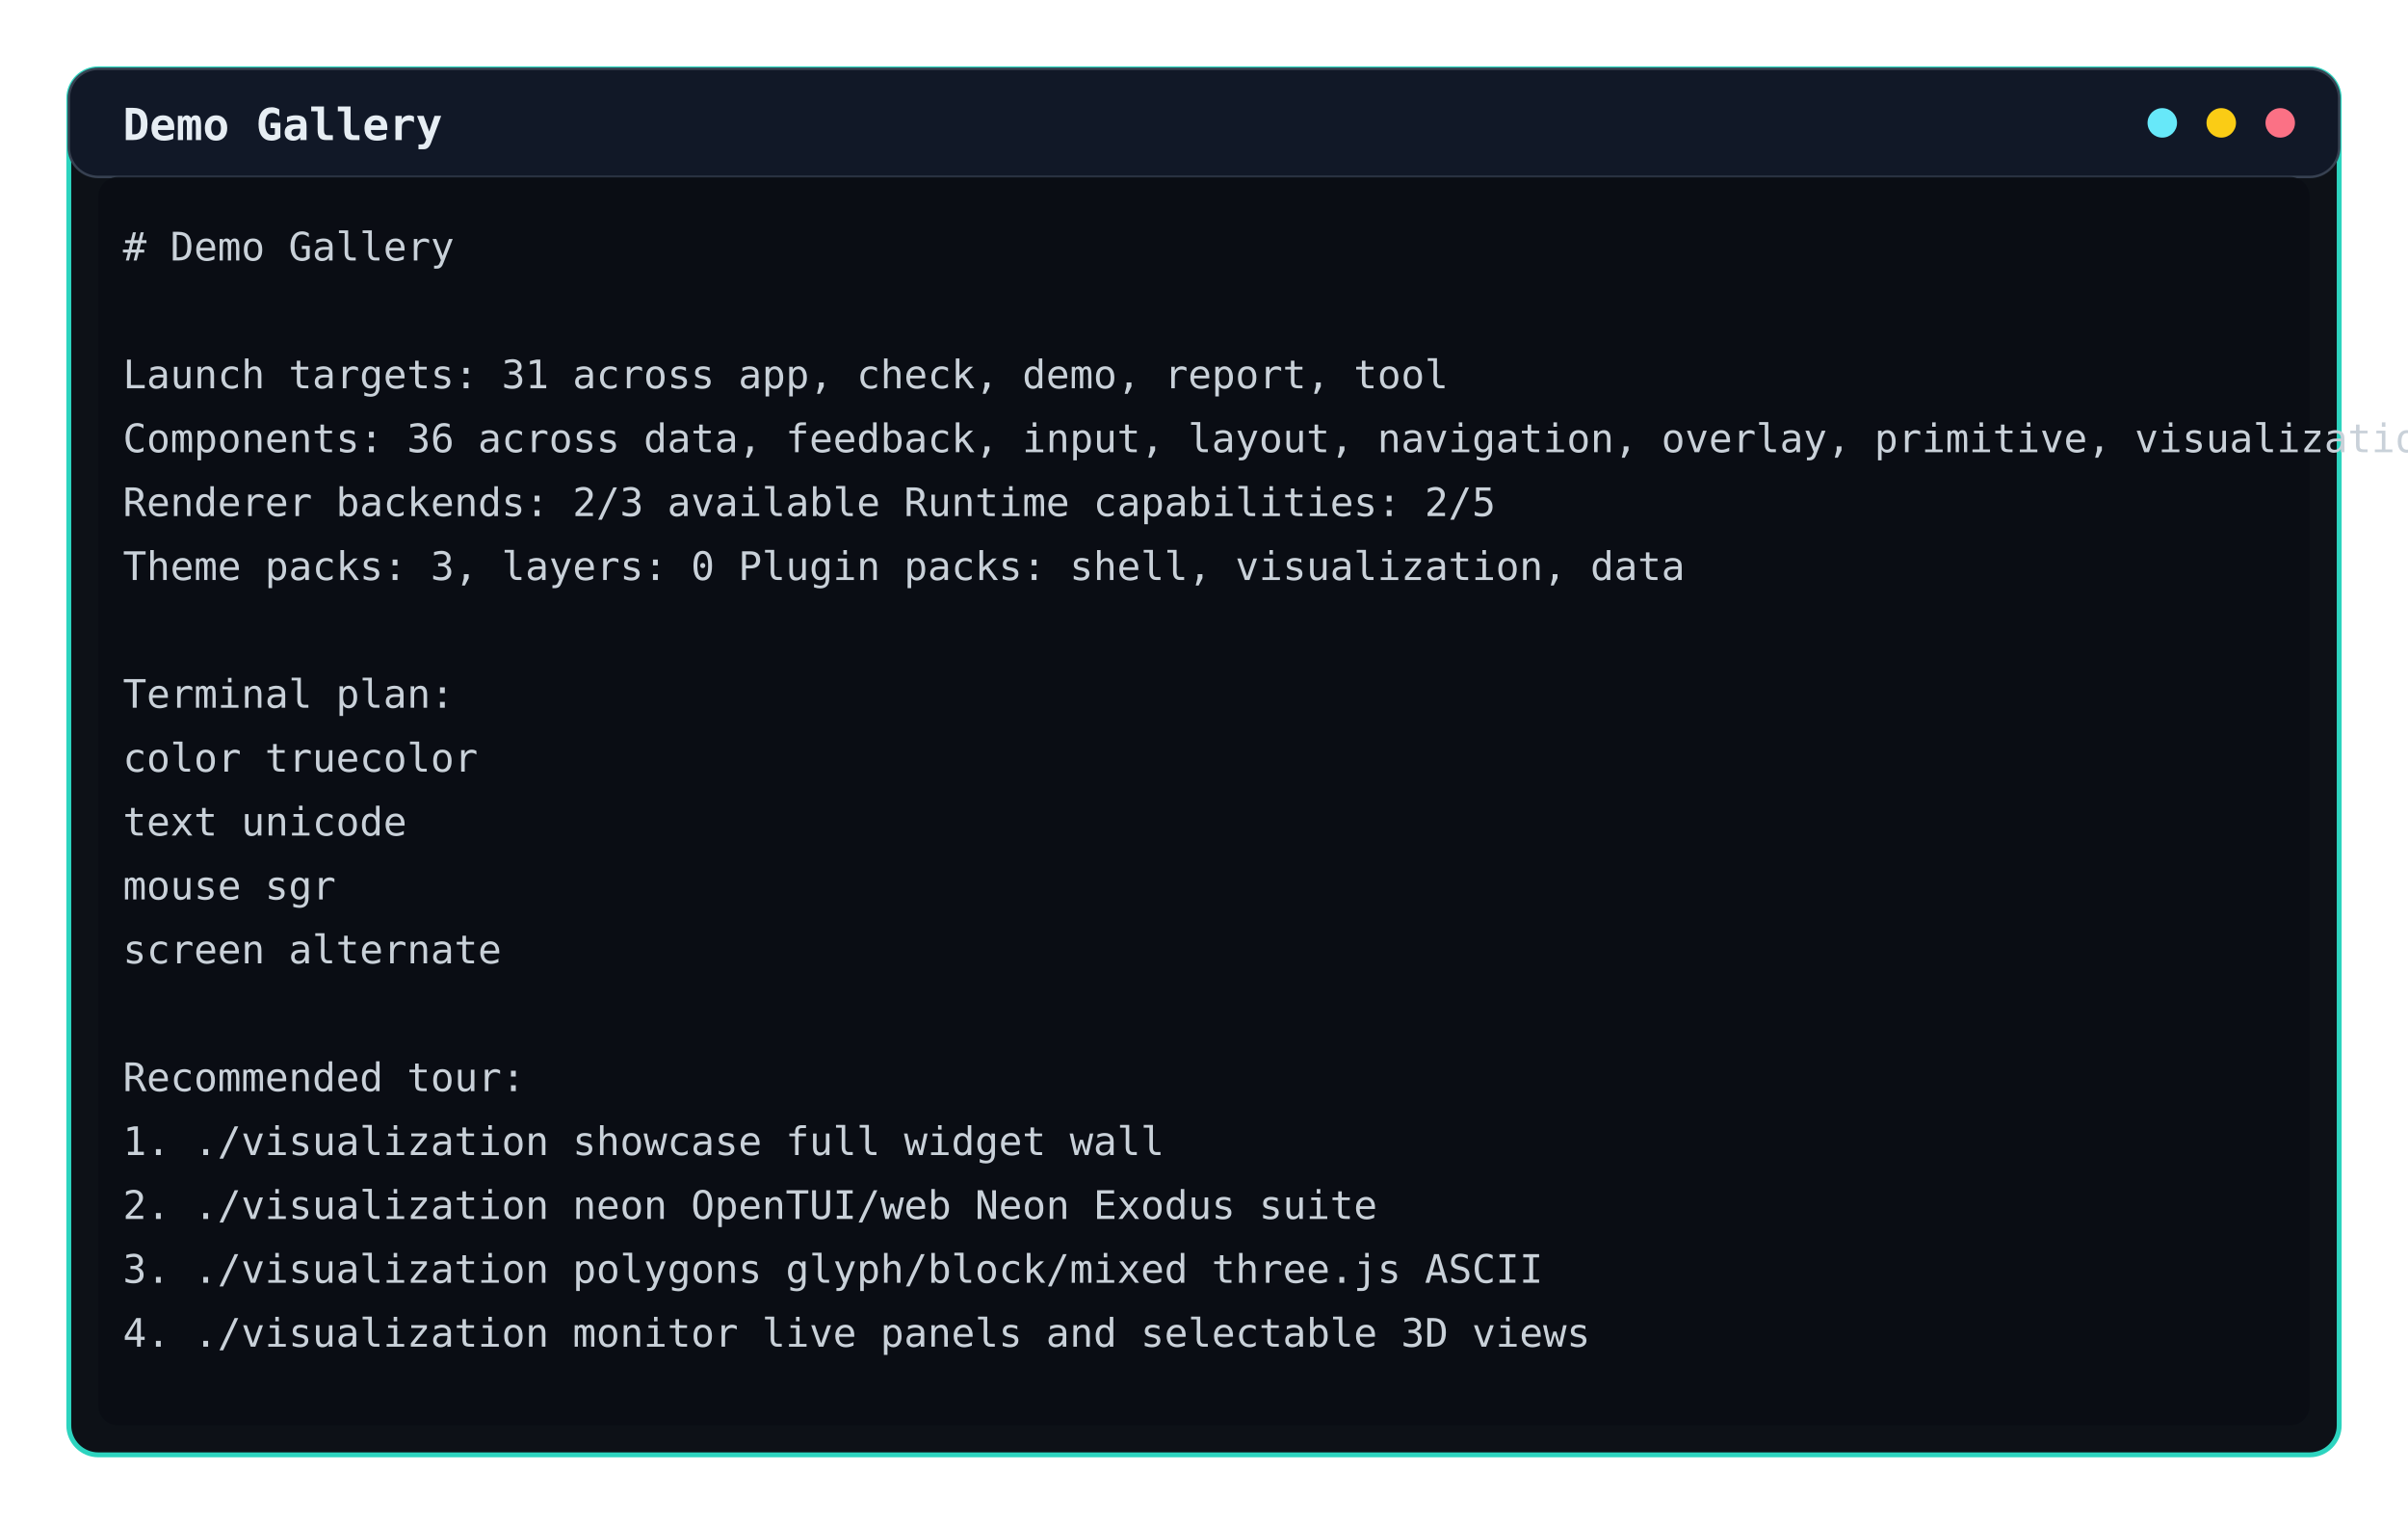
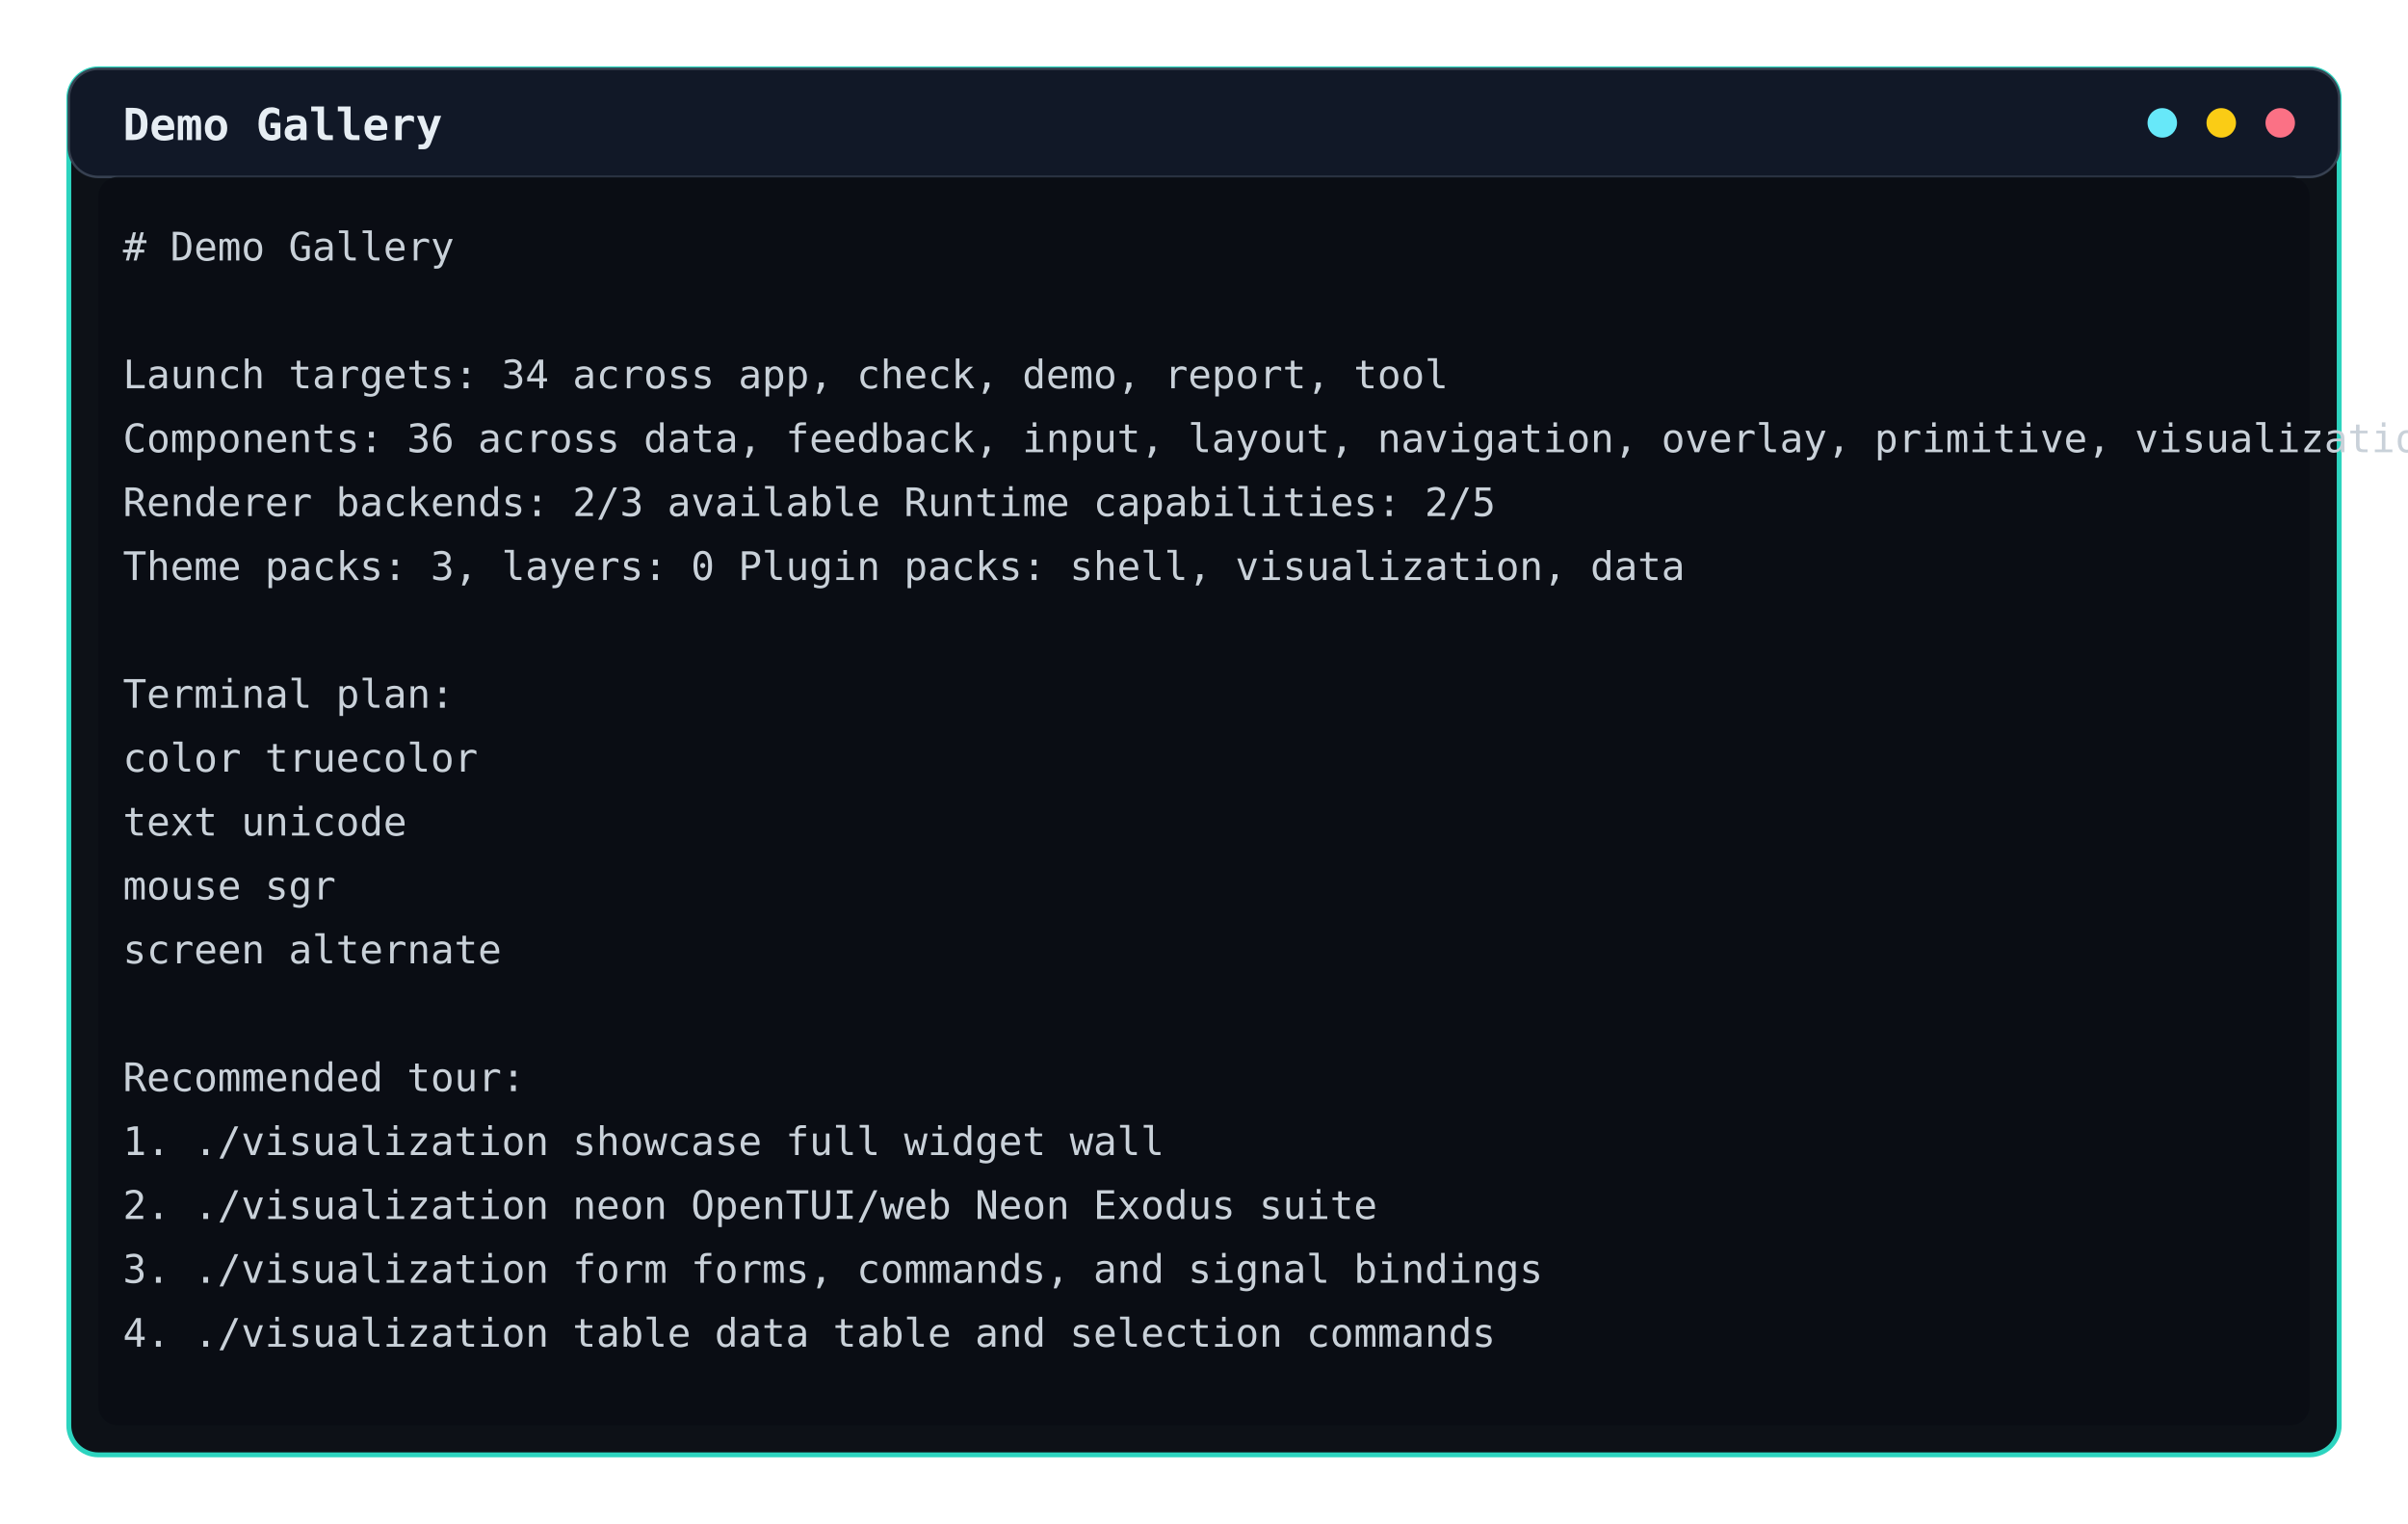
<svg xmlns="http://www.w3.org/2000/svg" width="980" height="620" viewBox="0 0 980 620" role="img" aria-label="Demo Gallery terminal screenshot">
  <style>svg{background:#06080d}.frame{fill:#0d1117;stroke:#2dd4bf;stroke-width:2}.title{fill:#e6edf3;font:700 18px ui-monospace,SFMono-Regular,Menlo,Consolas,monospace}.term{fill:#c9d1d9;font:16px ui-monospace,SFMono-Regular,Menlo,Consolas,monospace}.accent{fill:#67e8f9}.bar{fill:#111827;stroke:#374151}</style>
  <rect x="28" y="28" width="924" height="564" rx="12" class="frame" />
  <rect x="28" y="28" width="924" height="44" rx="12" class="bar" />
  <text x="50" y="57" class="title">Demo Gallery</text>
  <circle cx="880" cy="50" r="6" class="accent" />
  <circle cx="904" cy="50" r="6" fill="#facc15" />
  <circle cx="928" cy="50" r="6" fill="#fb7185" />
  <rect x="40" y="72" width="900" height="508" rx="8" fill="#090d14" opacity="0.86" />
  <text x="50" y="106" class="term"># Demo Gallery</text>
  <text x="50" y="132" class="term" />
-   <text x="50" y="158" class="term">Launch targets: 31 across app, check, demo, report, tool</text>
+   <text x="50" y="158" class="term">Launch targets: 34 across app, check, demo, report, tool</text>
  <text x="50" y="184" class="term">Components: 36 across data, feedback, input, layout, navigation, overlay, primitive, visualization</text>
  <text x="50" y="210" class="term">Renderer backends: 2/3 available       Runtime capabilities: 2/5</text>
  <text x="50" y="236" class="term">Theme packs: 3, layers: 0              Plugin packs: shell, visualization, data</text>
  <text x="50" y="262" class="term" />
  <text x="50" y="288" class="term">Terminal plan:</text>
  <text x="50" y="314" class="term">color    truecolor</text>
  <text x="50" y="340" class="term">text     unicode</text>
  <text x="50" y="366" class="term">mouse    sgr</text>
  <text x="50" y="392" class="term">screen   alternate</text>
  <text x="50" y="418" class="term" />
  <text x="50" y="444" class="term">Recommended tour:</text>
  <text x="50" y="470" class="term">1. ./visualization showcase      full widget wall</text>
  <text x="50" y="496" class="term">2. ./visualization neon         OpenTUI/web Neon Exodus suite</text>
-   <text x="50" y="522" class="term">3. ./visualization polygons      glyph/block/mixed three.js ASCII</text>
-   <text x="50" y="548" class="term">4. ./visualization monitor       live panels and selectable 3D views</text>
+   <text x="50" y="522" class="term">3. ./visualization form         forms, commands, and signal bindings</text>
+   <text x="50" y="548" class="term">4. ./visualization table        data table and selection commands</text>
</svg>
